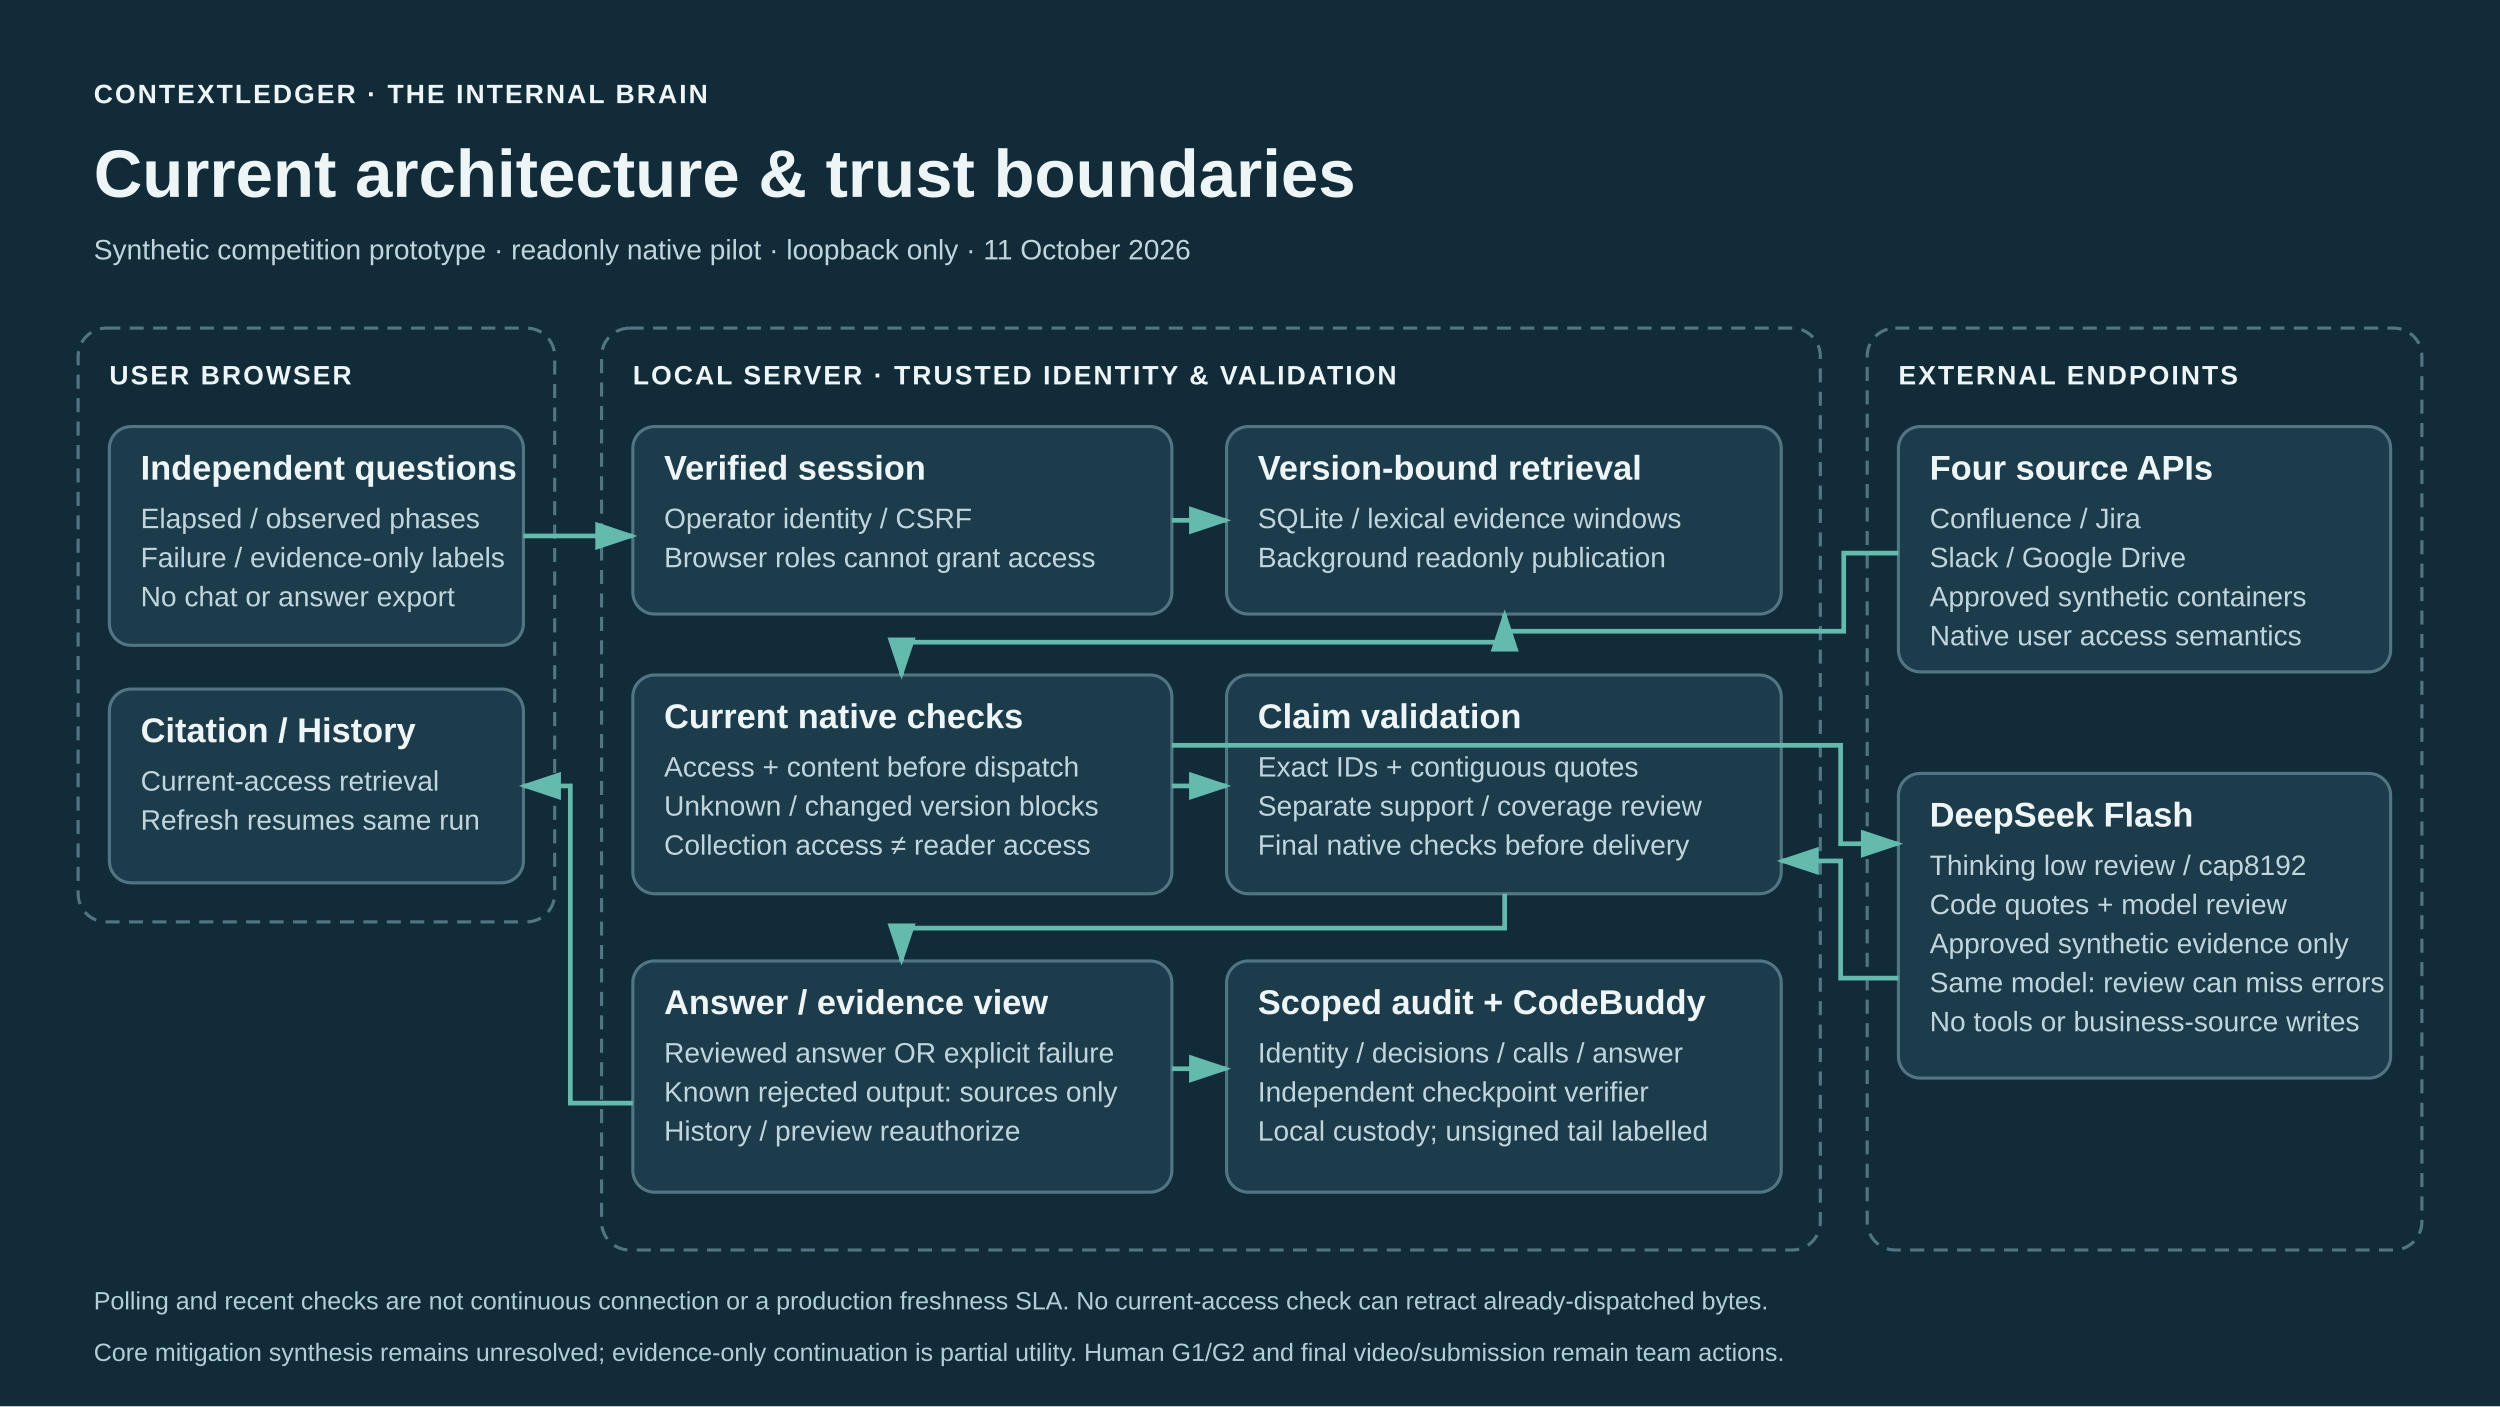
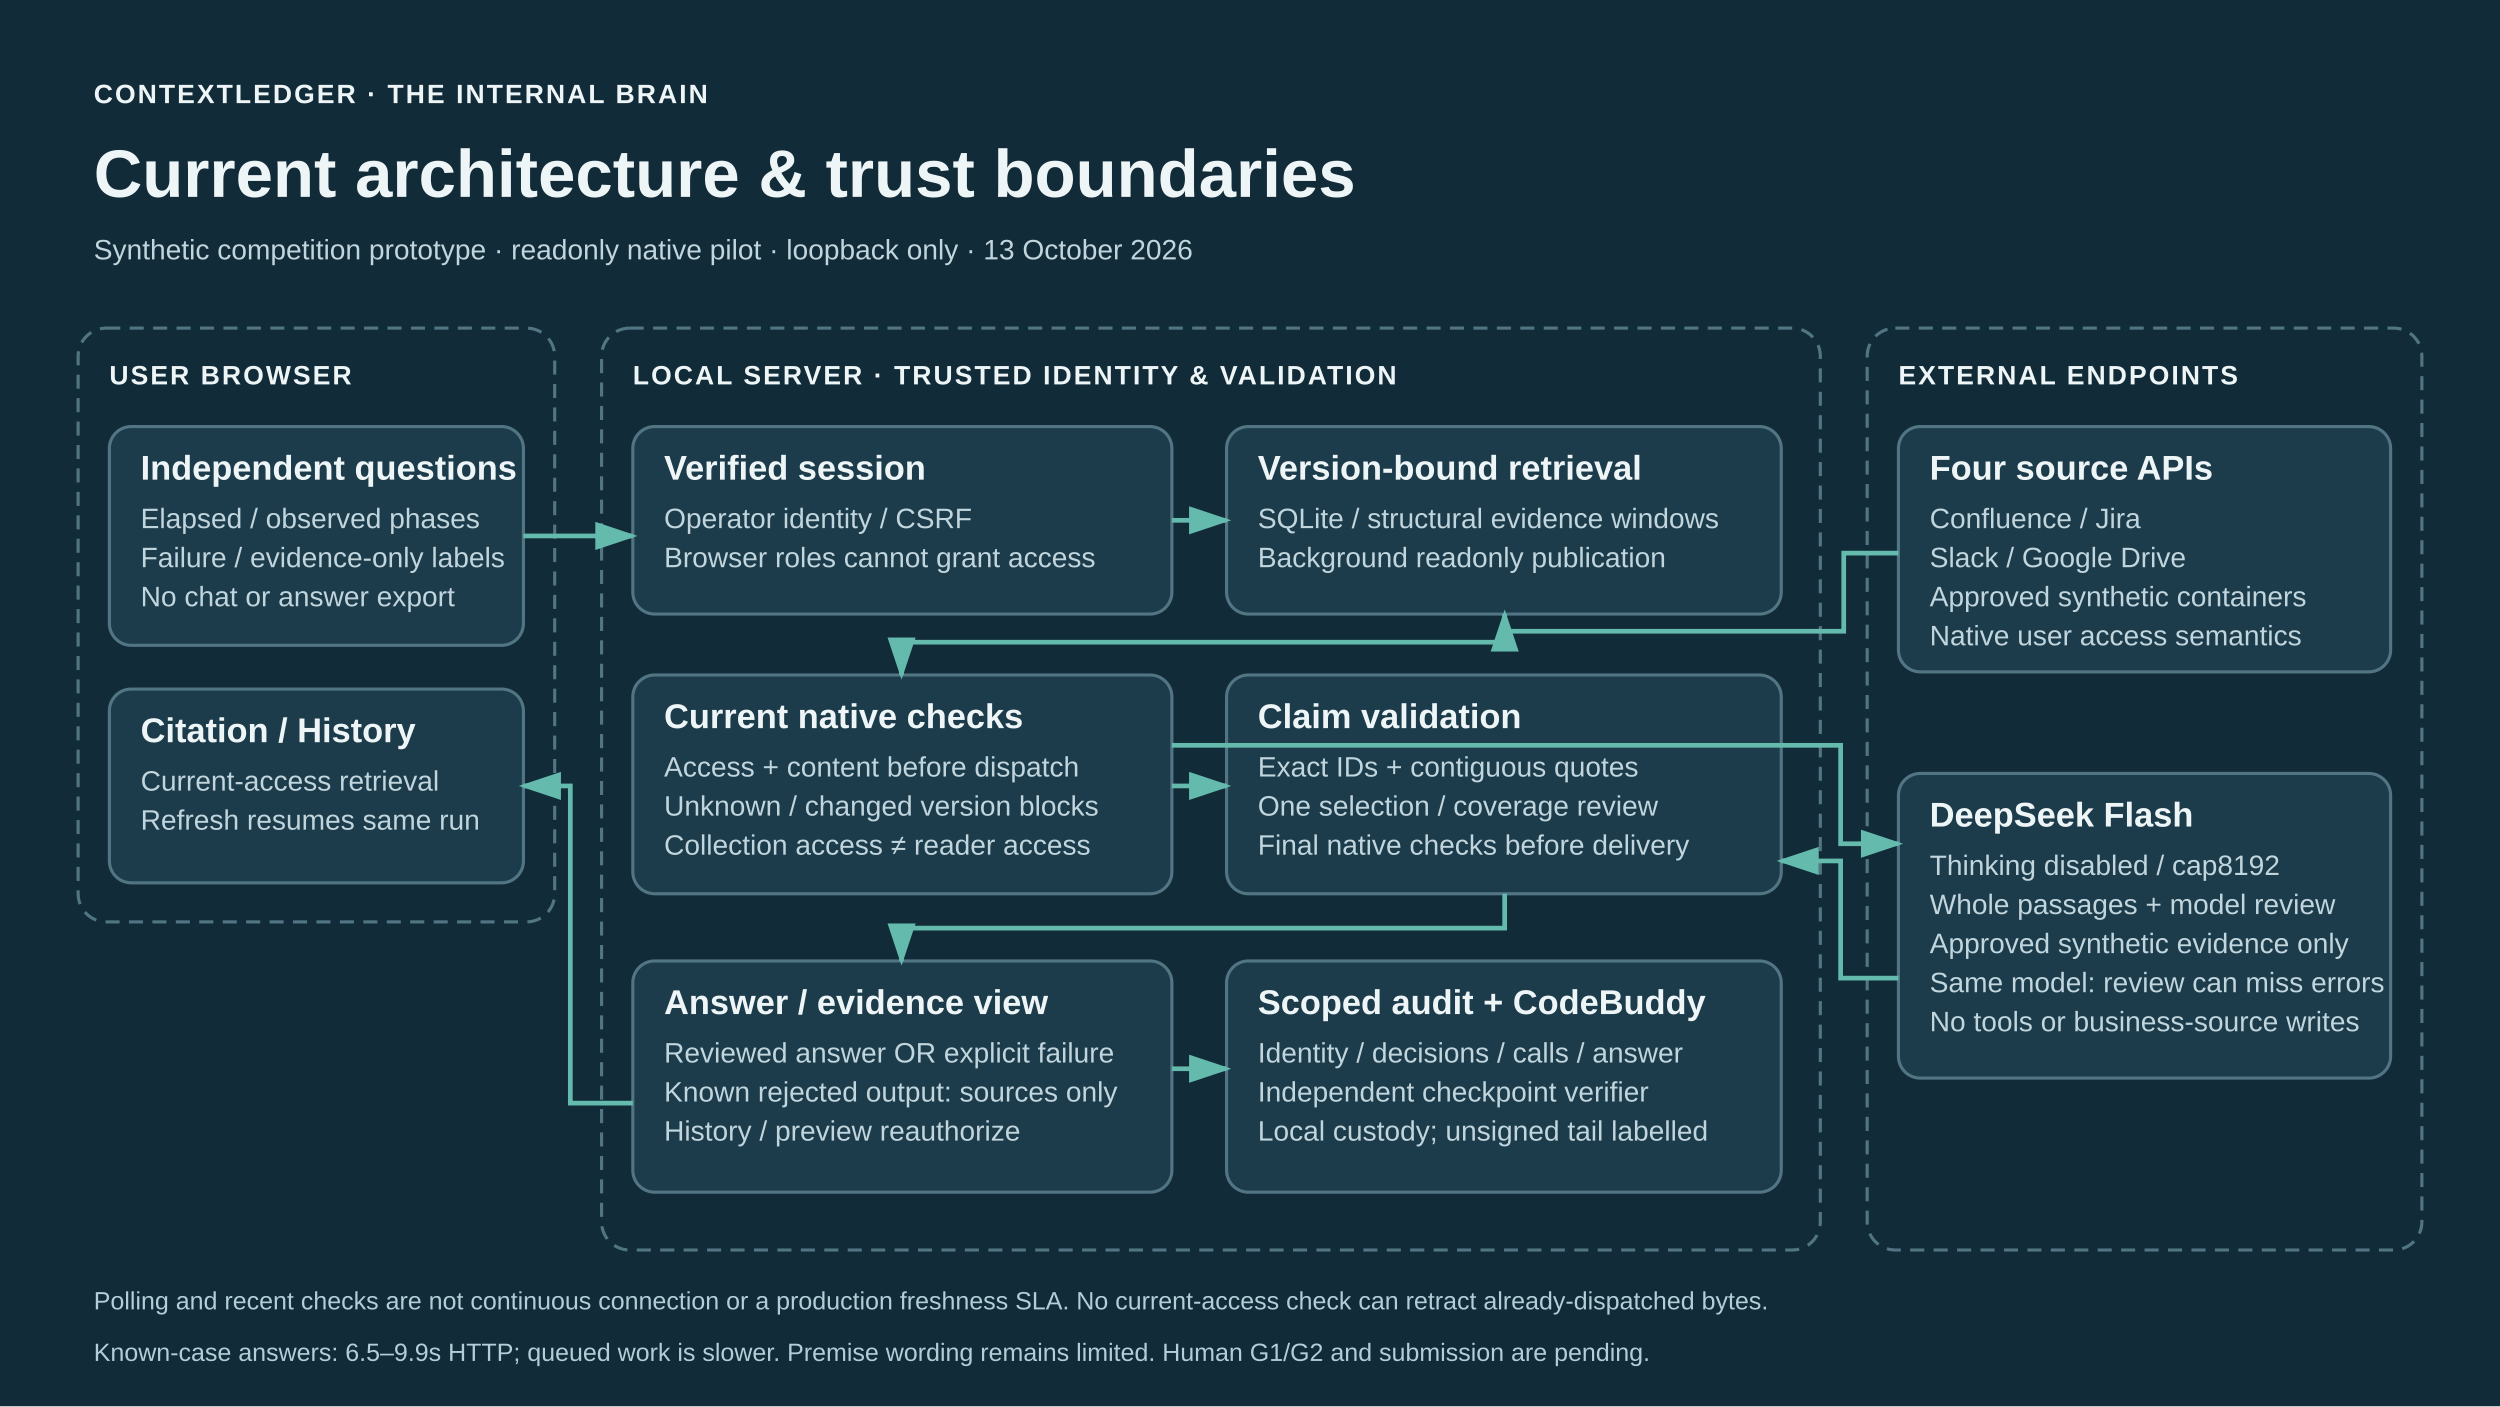
<svg xmlns="http://www.w3.org/2000/svg" width="1600" height="900" viewBox="0 0 1600 900">
  <defs>
    <marker id="arrow" markerWidth="10" markerHeight="10" refX="8" refY="3" orient="auto">
      <path d="M0,0 L0,6 L9,3 z" fill="#64baad" />
    </marker>
  </defs>
  <rect width="1600" height="900" fill="#112b38" />
  <style>text{font-family:Arial,sans-serif;fill:#eef5f6}.title{font-size:43px;font-weight:700}.label{font-size:17px;font-weight:700;letter-spacing:1.3px}.node{fill:#1c3b4b;stroke:#527584;stroke-width:2}.heading{font-size:22px;font-weight:700}.body{font-size:18px;fill:#c1d5dd}.small{font-size:16px;fill:#b3ced8}.edge{fill:none;stroke:#64baad;stroke-width:3;marker-end:url(#arrow)}.bound{fill:none;stroke:#527584;stroke-width:2;stroke-dasharray:9 6}</style>
  <text x="60" y="66" class="label">CONTEXTLEDGER · THE INTERNAL BRAIN</text>
  <text x="60" y="126" class="title">Current architecture &amp; trust boundaries</text>
-   <text x="60" y="166" class="body">Synthetic competition prototype · readonly native pilot · loopback only · 11 October 2026</text>
+   <text x="60" y="166" class="body">Synthetic competition prototype · readonly native pilot · loopback only · 13 October 2026</text>
  <rect class="bound" x="50" y="210" width="305" height="380" rx="18" />
  <text class="label" x="70" y="246">USER BROWSER</text>
  <rect class="node" x="70" y="273" width="265" height="140" rx="14" />
  <text class="heading" x="90" y="307">Independent questions</text>
  <text class="body" x="90" y="338">Elapsed / observed phases</text>
  <text class="body" x="90" y="363">Failure / evidence-only labels</text>
  <text class="body" x="90" y="388">No chat or answer export</text>
  <rect class="node" x="70" y="441" width="265" height="124" rx="14" />
  <text class="heading" x="90" y="475">Citation / History</text>
  <text class="body" x="90" y="506">Current-access retrieval</text>
  <text class="body" x="90" y="531">Refresh resumes same run</text>
  <rect class="bound" x="385" y="210" width="780" height="590" rx="18" />
  <text class="label" x="405" y="246">LOCAL SERVER · TRUSTED IDENTITY &amp; VALIDATION</text>
  <rect class="node" x="405" y="273" width="345" height="120" rx="14" />
  <text class="heading" x="425" y="307">Verified session</text>
  <text class="body" x="425" y="338">Operator identity / CSRF</text>
  <text class="body" x="425" y="363">Browser roles cannot grant access</text>
  <rect class="node" x="785" y="273" width="355" height="120" rx="14" />
  <text class="heading" x="805" y="307">Version-bound retrieval</text>
-   <text class="body" x="805" y="338">SQLite / lexical evidence windows</text>
+   <text class="body" x="805" y="338">SQLite / structural evidence windows</text>
  <text class="body" x="805" y="363">Background readonly publication</text>
  <rect class="node" x="405" y="432" width="345" height="140" rx="14" />
  <text class="heading" x="425" y="466">Current native checks</text>
  <text class="body" x="425" y="497">Access + content before dispatch</text>
  <text class="body" x="425" y="522">Unknown / changed version blocks</text>
  <text class="body" x="425" y="547">Collection access ≠ reader access</text>
  <rect class="node" x="785" y="432" width="355" height="140" rx="14" />
  <text class="heading" x="805" y="466">Claim validation</text>
  <text class="body" x="805" y="497">Exact IDs + contiguous quotes</text>
-   <text class="body" x="805" y="522">Separate support / coverage review</text>
+   <text class="body" x="805" y="522">One selection / coverage review</text>
  <text class="body" x="805" y="547">Final native checks before delivery</text>
  <rect class="node" x="405" y="615" width="345" height="148" rx="14" />
  <text class="heading" x="425" y="649">Answer / evidence view</text>
  <text class="body" x="425" y="680">Reviewed answer OR explicit failure</text>
  <text class="body" x="425" y="705">Known rejected output: sources only</text>
  <text class="body" x="425" y="730">History / preview reauthorize</text>
  <rect class="node" x="785" y="615" width="355" height="148" rx="14" />
  <text class="heading" x="805" y="649">Scoped audit + CodeBuddy</text>
  <text class="body" x="805" y="680">Identity / decisions / calls / answer</text>
  <text class="body" x="805" y="705">Independent checkpoint verifier</text>
  <text class="body" x="805" y="730">Local custody; unsigned tail labelled</text>
  <rect class="bound" x="1195" y="210" width="355" height="590" rx="18" />
  <text class="label" x="1215" y="246">EXTERNAL ENDPOINTS</text>
  <rect class="node" x="1215" y="273" width="315" height="157" rx="14" />
  <text class="heading" x="1235" y="307">Four source APIs</text>
  <text class="body" x="1235" y="338">Confluence / Jira</text>
  <text class="body" x="1235" y="363">Slack / Google Drive</text>
  <text class="body" x="1235" y="388">Approved synthetic containers</text>
  <text class="body" x="1235" y="413">Native user access semantics</text>
  <rect class="node" x="1215" y="495" width="315" height="195" rx="14" />
  <text class="heading" x="1235" y="529">DeepSeek Flash</text>
-   <text class="body" x="1235" y="560">Thinking low review / cap8192</text>
-   <text class="body" x="1235" y="585">Code quotes + model review</text>
+   <text class="body" x="1235" y="560">Thinking disabled / cap8192</text>
+   <text class="body" x="1235" y="585">Whole passages + model review</text>
  <text class="body" x="1235" y="610">Approved synthetic evidence only</text>
  <text class="body" x="1235" y="635">Same model: review can miss errors</text>
  <text class="body" x="1235" y="660">No tools or business-source writes</text>
  <path class="edge" d="M335 343 H405" />
  <path class="edge" d="M750 333 H785" />
  <path class="edge" d="M1215 354 H1180 V404 H963 V393" />
  <path class="edge" d="M963 393 V411 H577 V432" />
  <path class="edge" d="M750 503 H785" />
  <path class="edge" d="M750 477 H1178 V540 H1215" />
  <path class="edge" d="M1215 626 H1178 V551 H1140" />
  <path class="edge" d="M963 572 V594 H577 V615" />
  <path class="edge" d="M750 684 H785" />
  <path class="edge" d="M405 706 H365 V503 H335" />
  <text x="60" y="838" class="small">Polling and recent checks are not continuous connection or a production freshness SLA. No current-access check can retract already-dispatched bytes.</text>
-   <text x="60" y="871" class="small">Core mitigation synthesis remains unresolved; evidence-only continuation is partial utility. Human G1/G2 and final video/submission remain team actions.</text>
+   <text x="60" y="871" class="small">Known-case answers: 6.5–9.9s HTTP; queued work is slower. Premise wording remains limited. Human G1/G2 and submission are pending.</text>
</svg>
